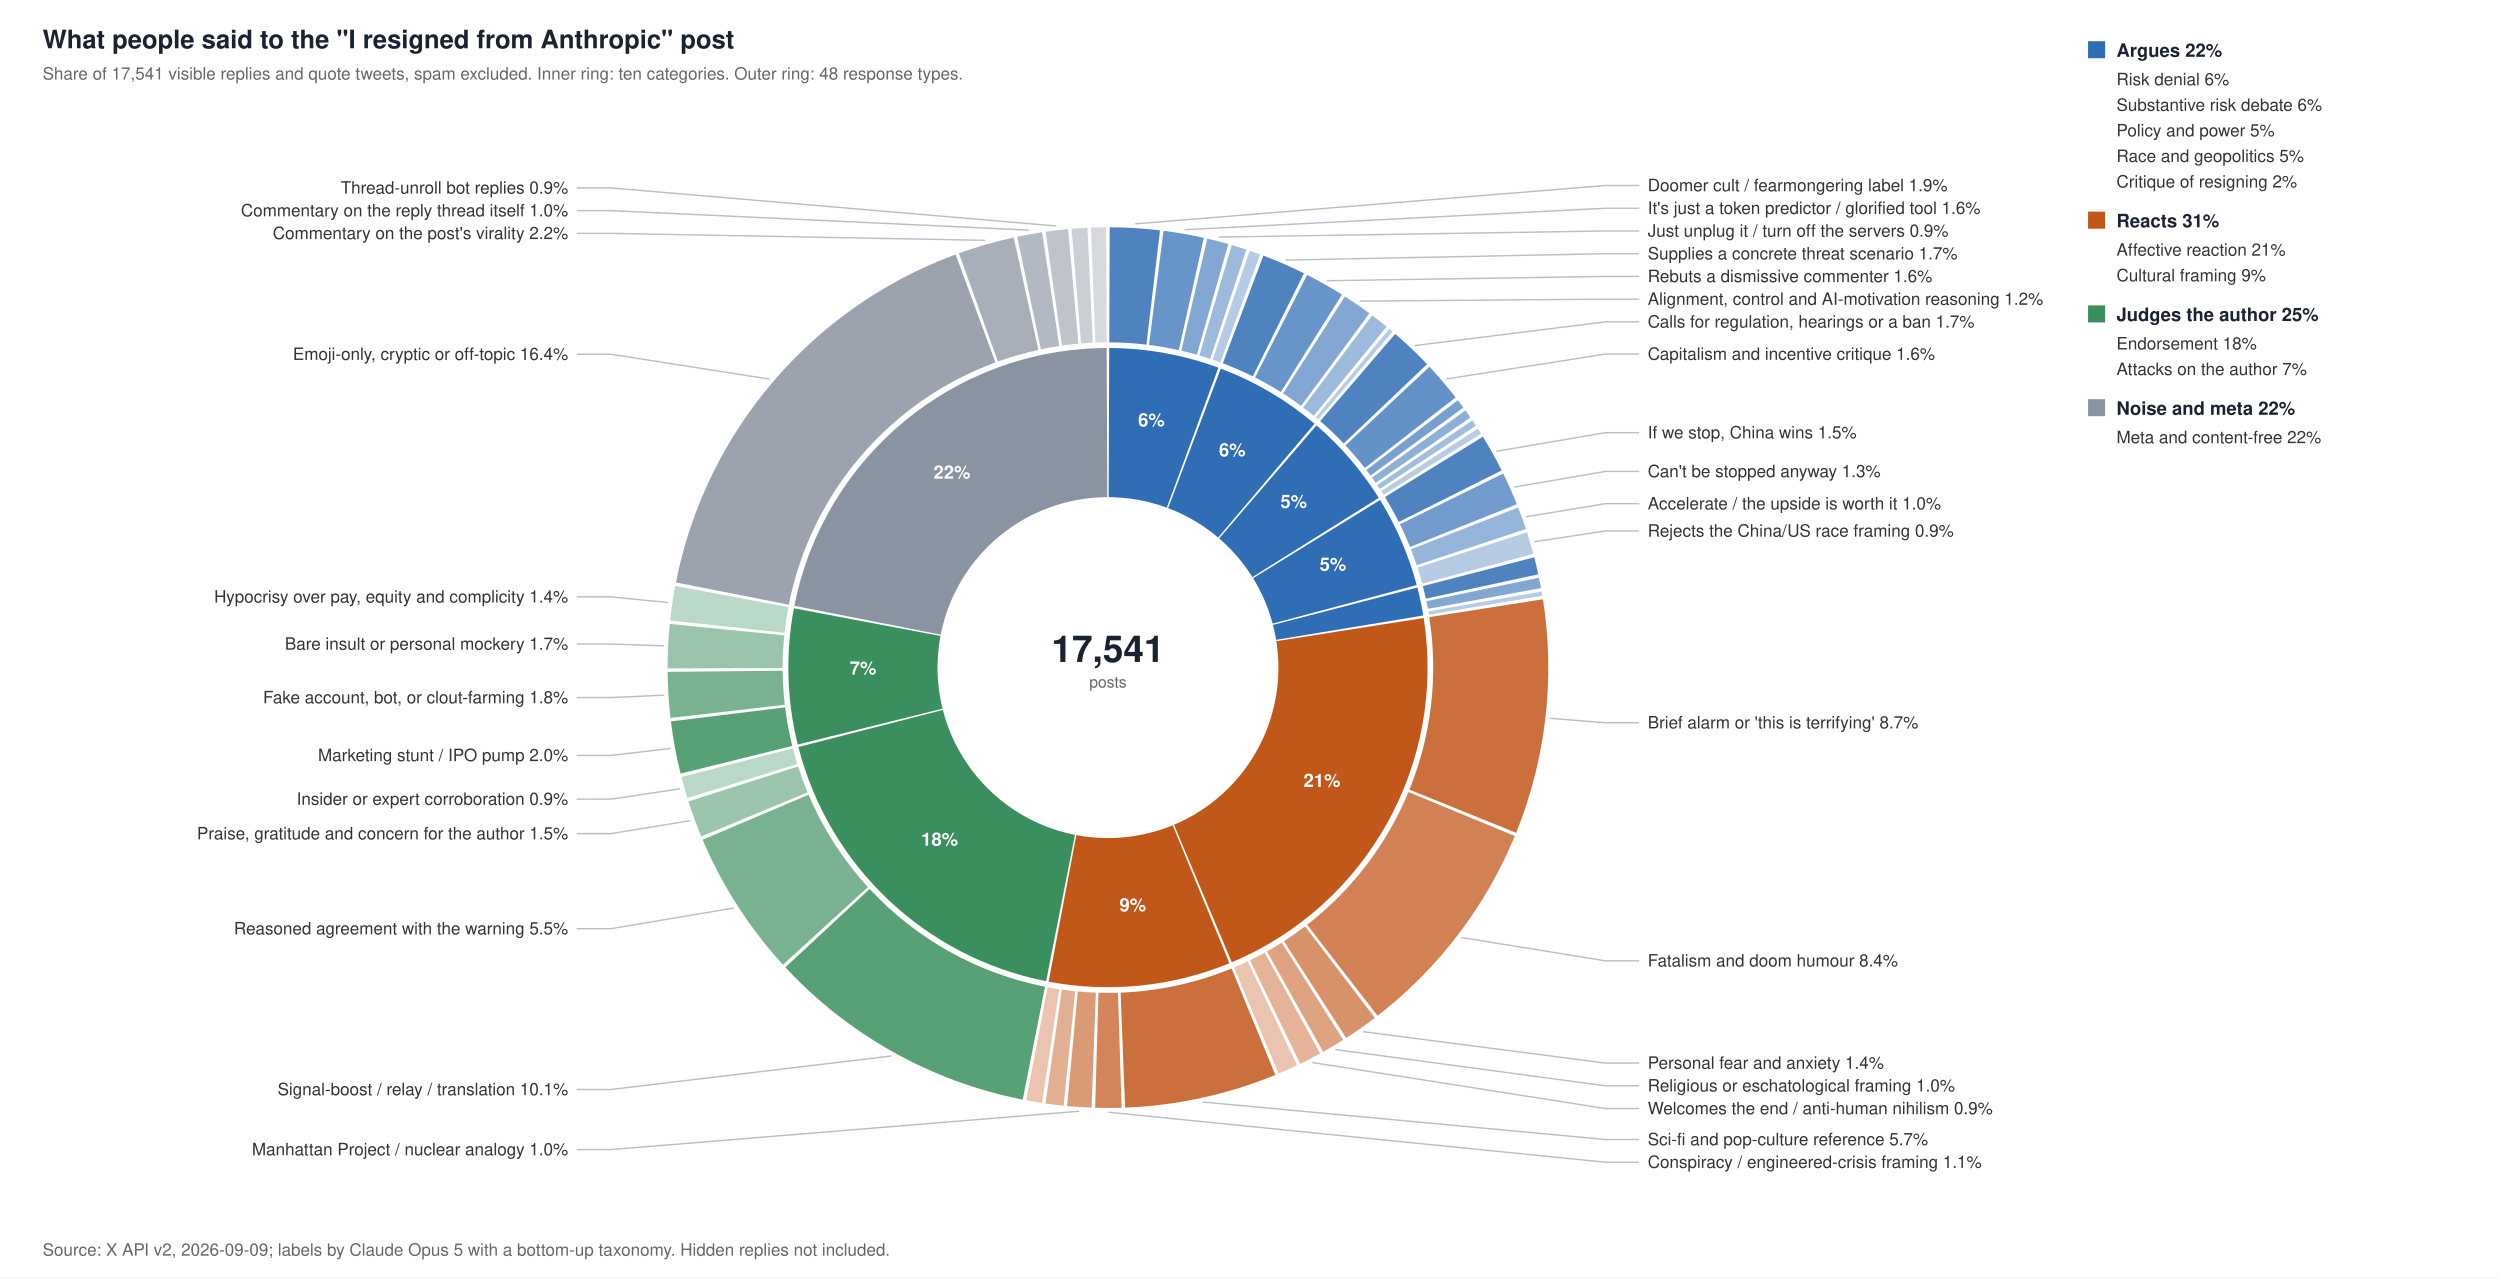
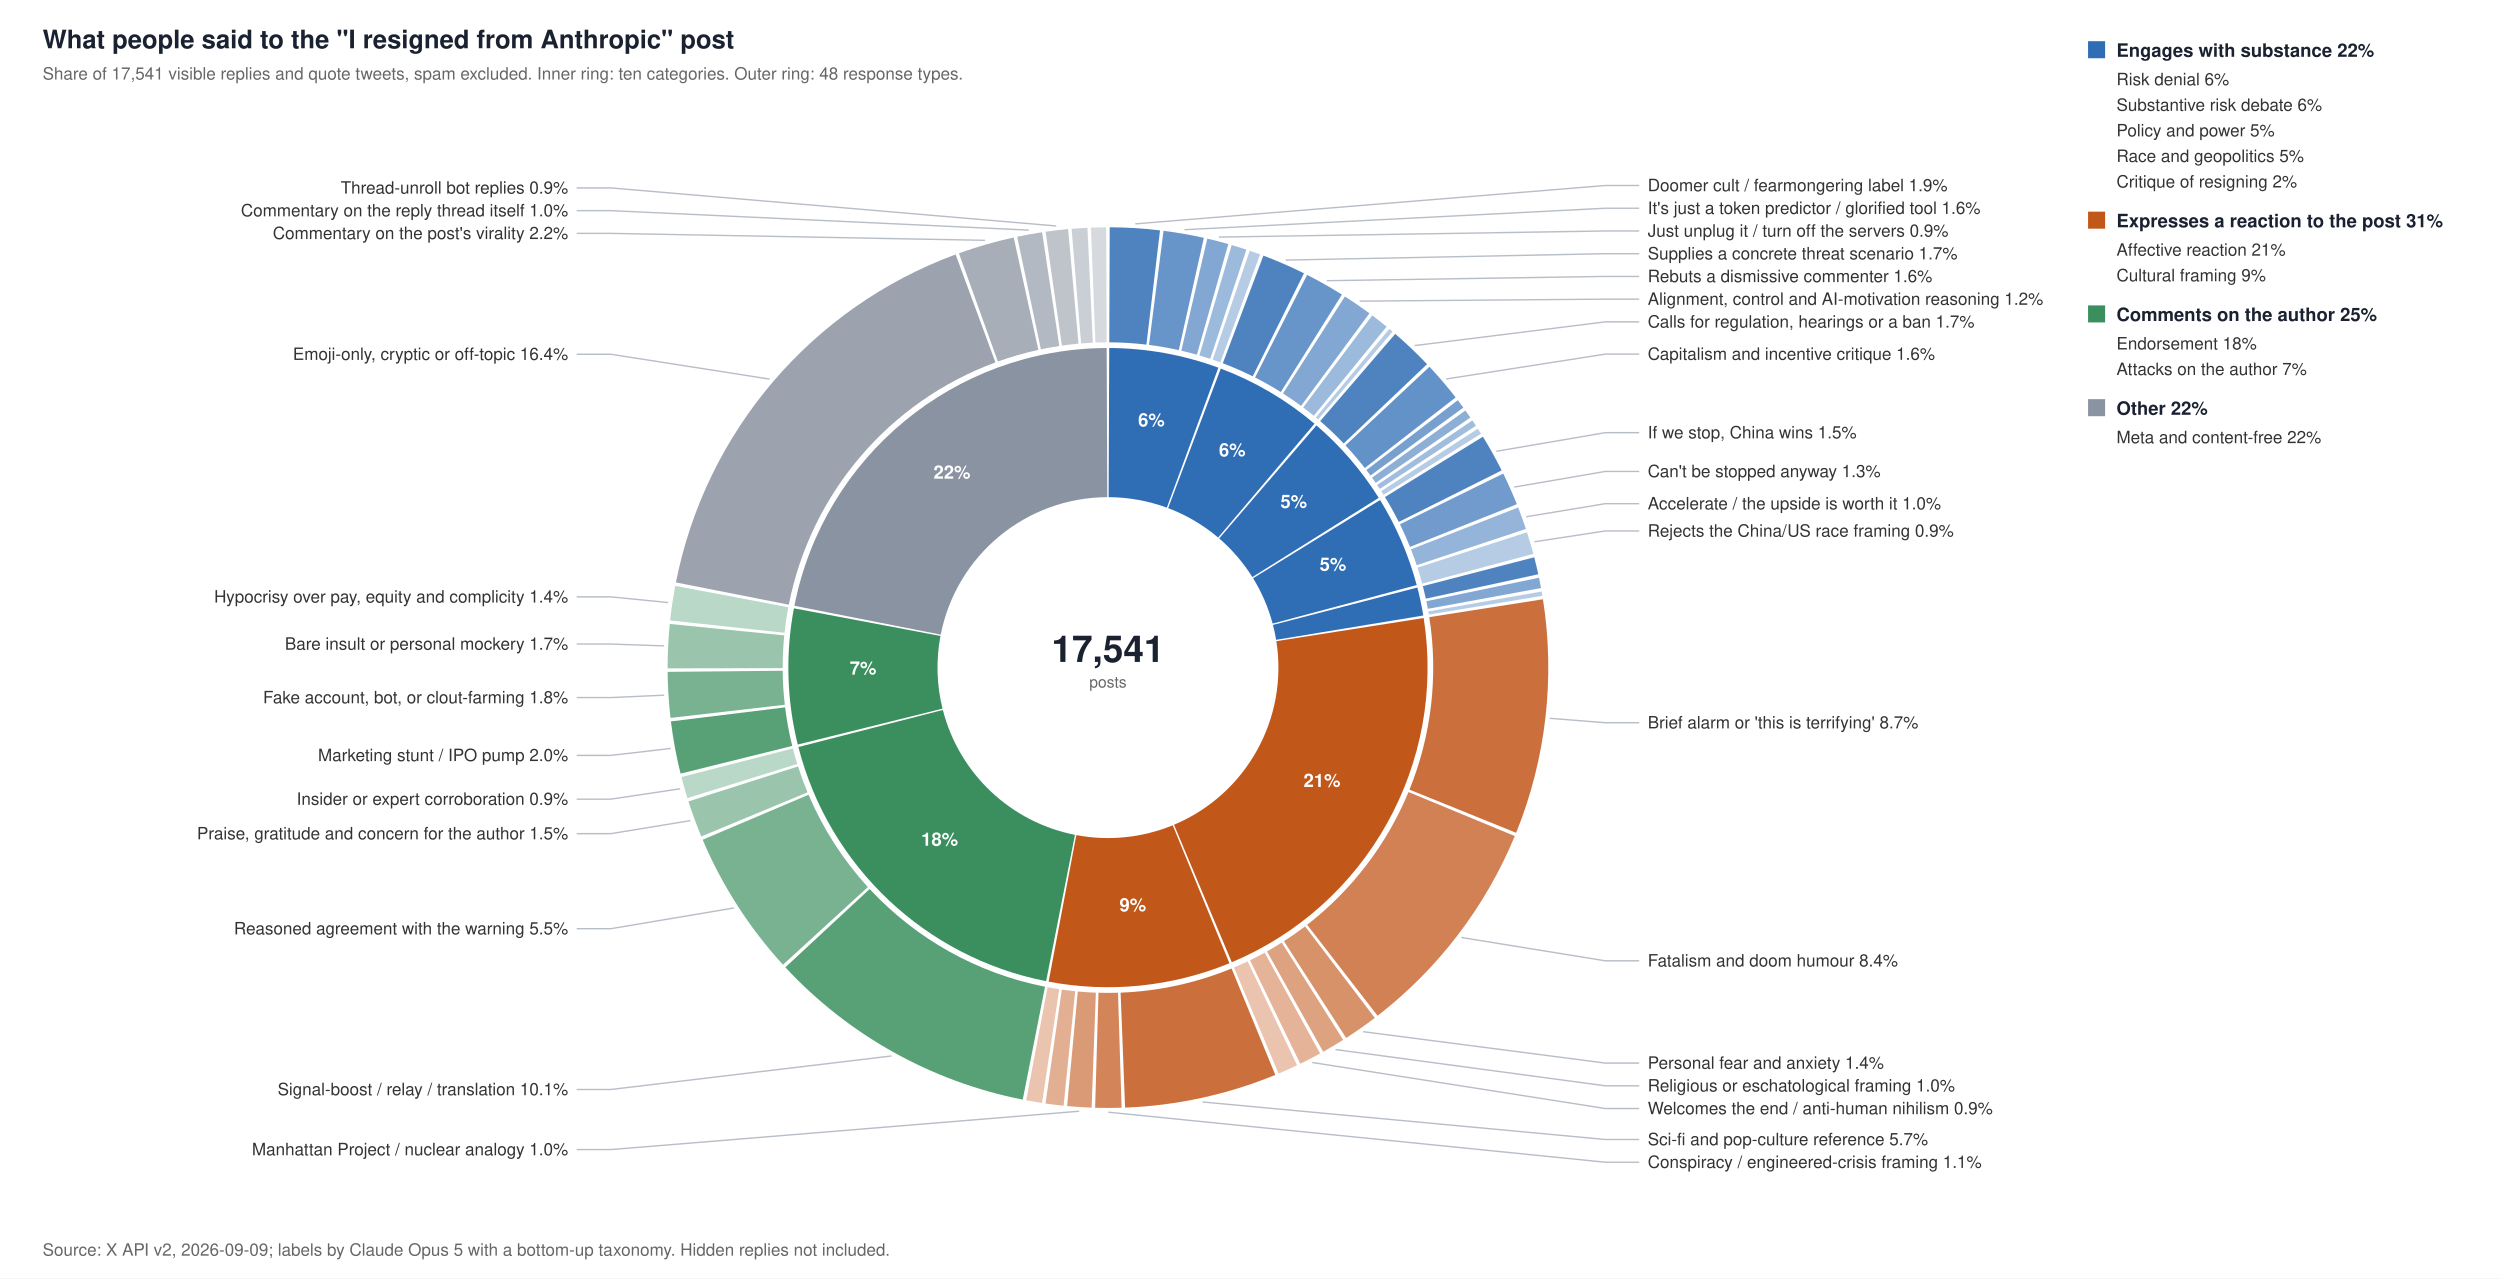
<svg xmlns="http://www.w3.org/2000/svg" viewBox="0 0 1760 900" width="1760" height="900" font-family="Helvetica, Arial, sans-serif">
  <style>
.in { font-size: 13px; fill: #fff; font-weight: 700; }
.out { font-size: 12px; fill: #333; }
.pct { fill: #777; }
.lg-head { font-size: 13px; font-weight: 700; fill: #1A2130; }
.lg { font-size: 12px; fill: #333; }
.title { font-size: 18px; font-weight: 700; fill: #1A2130; }
.sub { font-size: 12px; fill: #666; }
.center { font-size: 26px; font-weight: 700; fill: #1A2130; }
.center2 { font-size: 11px; fill: #666; }
</style>
  <rect width="1760" height="900" fill="#FFFFFF" />
  <text x="30" y="34" class="title">What people said to the "I resigned from Anthropic" post</text>
  <text x="30" y="56" class="sub">Share of 17,541 visible replies and quote tweets, spam excluded. Inner ring: ten categories. Outer ring: 48 response types.</text>
  <path d="M780.90,245.00 A225,225 0 0 1 857.74,258.86 L821.46,357.39 A120,120 0 0 0 780.48,350.00 Z" fill="#2F6DB5" />
  <path d="M781.24,160.00 A310,310 0 0 1 816.65,162.17 L807.07,242.61 A229,229 0 0 0 780.92,241.00 Z" fill="#4e83c0" />
  <path d="M819.11,162.48 A310,310 0 0 1 847.50,167.44 L829.87,246.50 A229,229 0 0 0 808.89,242.83 Z" fill="#6895c9" />
  <path d="M849.92,167.99 A310,310 0 0 1 864.73,171.80 L842.59,249.72 A229,229 0 0 0 831.65,246.90 Z" fill="#82a7d3" />
  <path d="M867.11,172.49 A310,310 0 0 1 877.46,175.72 L852.00,252.61 A229,229 0 0 0 844.35,250.23 Z" fill="#9cbadc" />
  <path d="M879.81,176.51 A310,310 0 0 1 887.10,179.09 L859.12,255.10 A229,229 0 0 0 853.73,253.19 Z" fill="#b6cce5" />
  <path d="M859.42,259.48 A225,225 0 0 1 925.42,298.31 L857.56,378.43 A120,120 0 0 0 822.36,357.72 Z" fill="#2F6DB5" />
  <path d="M889.43,179.96 A310,310 0 0 1 917.99,192.40 L881.93,264.94 A229,229 0 0 0 860.84,255.74 Z" fill="#4e83c0" />
  <path d="M920.20,193.52 A310,310 0 0 1 944.71,207.38 L901.67,276.00 A229,229 0 0 0 883.57,265.76 Z" fill="#6895c9" />
  <path d="M946.81,208.70 A310,310 0 0 1 964.07,220.56 L915.97,285.74 A229,229 0 0 0 903.22,276.98 Z" fill="#82a7d3" />
  <path d="M966.06,222.05 A310,310 0 0 1 976.17,229.96 L924.91,292.68 A229,229 0 0 0 917.44,286.83 Z" fill="#9cbadc" />
  <path d="M978.09,231.54 A310,310 0 0 1 980.35,233.44 L928.00,295.25 A229,229 0 0 0 926.33,293.85 Z" fill="#b6cce5" />
  <path d="M926.79,299.48 A225,225 0 0 1 970.63,350.48 L881.67,406.26 A120,120 0 0 0 858.29,379.05 Z" fill="#2F6DB5" />
  <path d="M982.24,235.06 A310,310 0 0 1 1004.65,256.38 L945.95,312.20 A229,229 0 0 0 929.40,296.44 Z" fill="#4e83c0" />
  <path d="M1006.35,258.18 A310,310 0 0 1 1024.77,279.77 L960.81,329.48 A229,229 0 0 0 947.21,313.53 Z" fill="#6392c8" />
  <path d="M1026.28,281.73 A310,310 0 0 1 1030.19,286.95 L964.81,334.78 A229,229 0 0 0 961.93,330.93 Z" fill="#78a0cf" />
  <path d="M1031.64,288.96 A310,310 0 0 1 1035.14,293.92 L968.47,339.93 A229,229 0 0 0 965.89,336.26 Z" fill="#8dafd6" />
  <path d="M1036.54,295.97 A310,310 0 0 1 1039.05,299.72 L971.36,344.21 A229,229 0 0 0 969.51,341.44 Z" fill="#a1bdde" />
  <path d="M1040.40,301.80 A310,310 0 0 1 1042.65,305.33 L974.02,348.36 A229,229 0 0 0 972.36,345.75 Z" fill="#b6cce5" />
  <path d="M971.58,352.01 A225,225 0 0 1 997.36,411.88 L895.93,439.00 A120,120 0 0 0 882.18,407.07 Z" fill="#2F6DB5" />
  <path d="M1043.96,307.43 A310,310 0 0 1 1057.17,331.16 L984.75,367.44 A229,229 0 0 0 974.99,349.91 Z" fill="#4e83c0" />
  <path d="M1058.27,333.38 A310,310 0 0 1 1067.86,354.96 L992.65,385.02 A229,229 0 0 0 985.56,369.08 Z" fill="#719bcc" />
  <path d="M1068.77,357.26 A310,310 0 0 1 1074.23,372.37 L997.35,397.88 A229,229 0 0 0 993.32,386.72 Z" fill="#94b4d9" />
  <path d="M1075.00,374.73 A310,310 0 0 1 1079.48,389.92 L1001.23,410.85 A229,229 0 0 0 997.92,399.62 Z" fill="#b6cce5" />
  <path d="M997.82,413.62 A225,225 0 0 1 1001.99,433.30 L898.39,450.43 A120,120 0 0 0 896.17,439.93 Z" fill="#2F6DB5" />
  <path d="M1080.11,392.32 A310,310 0 0 1 1082.95,404.28 L1003.79,421.45 A229,229 0 0 0 1001.69,412.62 Z" fill="#4e83c0" />
  <path d="M1083.47,406.70 A310,310 0 0 1 1084.89,413.97 L1005.23,428.61 A229,229 0 0 0 1004.18,423.24 Z" fill="#82a7d3" />
  <path d="M1085.33,416.41 A310,310 0 0 1 1085.85,419.43 L1005.93,432.65 A229,229 0 0 0 1005.55,430.41 Z" fill="#b6cce5" />
  <path d="M1002.27,435.08 A225,225 0 0 1 867.17,677.43 L826.49,580.63 A120,120 0 0 0 898.55,451.37 Z" fill="#C2571A" />
  <path d="M1086.24,421.88 A310,310 0 0 1 1067.36,586.30 L992.27,555.91 A229,229 0 0 0 1006.22,434.46 Z" fill="#cb703c" />
  <path d="M1066.42,588.59 A310,310 0 0 1 969.81,715.09 L920.22,651.05 A229,229 0 0 0 991.58,557.60 Z" fill="#d18153" />
  <path d="M967.85,716.60 A310,310 0 0 1 947.69,730.73 L903.88,662.60 A229,229 0 0 0 918.76,652.17 Z" fill="#d7926a" />
  <path d="M945.60,732.06 A310,310 0 0 1 931.52,740.45 L891.93,669.78 A229,229 0 0 0 902.33,663.59 Z" fill="#dda381" />
  <path d="M929.35,741.65 A310,310 0 0 1 915.38,748.88 L880.00,676.01 A229,229 0 0 0 890.33,670.67 Z" fill="#e4b398" />
  <path d="M913.14,749.95 A310,310 0 0 1 900.10,755.79 L868.72,681.12 A229,229 0 0 0 878.35,676.80 Z" fill="#eac4af" />
  <path d="M865.51,678.12 A225,225 0 0 1 738.23,691.09 L757.72,587.91 A120,120 0 0 0 825.60,581.00 Z" fill="#C2571A" />
  <path d="M897.81,756.74 A310,310 0 0 1 792.06,779.77 L788.91,698.83 A229,229 0 0 0 867.03,681.82 Z" fill="#cb703c" />
  <path d="M789.59,779.85 A310,310 0 0 1 770.97,779.87 L773.33,698.90 A229,229 0 0 0 787.08,698.89 Z" fill="#d38559" />
  <path d="M768.49,779.79 A310,310 0 0 1 751.24,778.66 L758.76,698.01 A229,229 0 0 0 771.50,698.84 Z" fill="#da9a76" />
  <path d="M748.78,778.42 A310,310 0 0 1 736.03,776.87 L747.52,696.68 A229,229 0 0 0 756.93,697.84 Z" fill="#e2af92" />
  <path d="M733.57,776.50 A310,310 0 0 1 722.45,774.61 L737.48,695.02 A229,229 0 0 0 745.71,696.42 Z" fill="#eac4af" />
  <path d="M736.46,690.75 A225,225 0 0 1 562.05,525.90 L663.76,499.81 A120,120 0 0 0 756.78,587.73 Z" fill="#3B8F5E" />
  <path d="M720.01,774.14 A310,310 0 0 1 552.88,680.99 L612.23,625.86 A229,229 0 0 0 735.69,694.67 Z" fill="#58a076" />
  <path d="M551.20,679.17 A310,310 0 0 1 494.65,591.15 L569.21,559.50 A229,229 0 0 0 610.98,624.51 Z" fill="#79b291" />
  <path d="M493.69,588.86 A310,310 0 0 1 484.66,564.20 L561.83,539.58 A229,229 0 0 0 568.50,557.81 Z" fill="#9ac5ac" />
  <path d="M483.91,561.83 A310,310 0 0 1 479.72,547.02 L558.18,526.89 A229,229 0 0 0 561.28,537.84 Z" fill="#bad8c7" />
  <path d="M561.61,524.15 A225,225 0 0 1 558.91,428.25 L662.08,447.73 A120,120 0 0 0 663.53,498.88 Z" fill="#3B8F5E" />
  <path d="M479.11,544.61 A310,310 0 0 1 472.32,507.87 L552.72,497.98 A229,229 0 0 0 557.73,525.12 Z" fill="#58a076" />
  <path d="M472.03,505.41 A310,310 0 0 1 470.01,472.99 L551.01,472.21 A229,229 0 0 0 552.50,496.16 Z" fill="#79b291" />
  <path d="M470.00,470.51 A310,310 0 0 1 471.53,439.28 L552.13,447.31 A229,229 0 0 0 551.00,470.38 Z" fill="#9ac5ac" />
  <path d="M471.78,436.82 A310,310 0 0 1 475.38,412.47 L554.98,427.50 A229,229 0 0 0 552.32,445.49 Z" fill="#bad8c7" />
  <path d="M559.25,426.48 A225,225 0 0 1 779.10,245.00 L779.52,350.00 A120,120 0 0 0 662.27,446.79 Z" fill="#8A93A1" />
  <path d="M475.85,410.04 A310,310 0 0 1 672.76,179.14 L700.78,255.14 A229,229 0 0 0 555.32,425.71 Z" fill="#9ca3af" />
  <path d="M675.09,178.29 A310,310 0 0 1 713.65,167.18 L730.99,246.31 A229,229 0 0 0 702.50,254.51 Z" fill="#a7aeb8" />
  <path d="M716.08,166.66 A310,310 0 0 1 733.63,163.49 L745.75,243.58 A229,229 0 0 0 732.78,245.92 Z" fill="#b3b9c2" />
  <path d="M736.08,163.13 A310,310 0 0 1 751.93,161.27 L759.26,241.94 A229,229 0 0 0 747.56,243.31 Z" fill="#bfc4cb" />
  <path d="M754.40,161.06 A310,310 0 0 1 765.55,160.34 L769.33,241.25 A229,229 0 0 0 761.09,241.78 Z" fill="#caced5" />
  <path d="M768.03,160.23 A310,310 0 0 1 778.76,160.00 L779.08,241.00 A229,229 0 0 0 771.16,241.17 Z" fill="#d6d9de" />
  <text x="810.6" y="300.2" text-anchor="middle" class="in">6%</text>
  <text x="867.5" y="321.3" text-anchor="middle" class="in">6%</text>
  <text x="910.8" y="357.6" text-anchor="middle" class="in">5%</text>
  <text x="938.4" y="401.8" text-anchor="middle" class="in">5%</text>
  <text x="930.7" y="554.0" text-anchor="middle" class="in">21%</text>
  <text x="797.5" y="641.6" text-anchor="middle" class="in">9%</text>
  <text x="661.5" y="595.4" text-anchor="middle" class="in">18%</text>
  <text x="607.6" y="474.9" text-anchor="middle" class="in">7%</text>
  <text x="670.2" y="337.0" text-anchor="middle" class="in">22%</text>
  <polyline points="799.2,157.6 1130.0,130.6 1154.0,130.6" fill="none" stroke="#B8BEC7" stroke-width="1" />
  <text x="1160.0" y="134.6" text-anchor="start" class="out">Doomer cult / fearmongering label  1.9%</text>
  <polyline points="833.9,161.7 1130.0,146.6 1154.0,146.6" fill="none" stroke="#B8BEC7" stroke-width="1" />
  <text x="1160.0" y="150.6" text-anchor="start" class="out">It's just a token predictor / glorified tool  1.6%</text>
  <polyline points="858.1,166.9 1130.0,162.6 1154.0,162.6" fill="none" stroke="#B8BEC7" stroke-width="1" />
  <text x="1160.0" y="166.6" text-anchor="start" class="out">Just unplug it / turn off the servers  0.9%</text>
  <polyline points="905.1,183.1 1130.0,178.6 1154.0,178.6" fill="none" stroke="#B8BEC7" stroke-width="1" />
  <text x="1160.0" y="182.6" text-anchor="start" class="out">Supplies a concrete threat scenario  1.7%</text>
  <polyline points="934.1,197.6 1130.0,194.6 1154.0,194.6" fill="none" stroke="#B8BEC7" stroke-width="1" />
  <text x="1160.0" y="198.6" text-anchor="start" class="out">Rebuts a dismissive commenter  1.6%</text>
  <polyline points="957.2,212.0 1130.0,210.6 1154.0,210.6" fill="none" stroke="#B8BEC7" stroke-width="1" />
  <text x="1160.0" y="214.6" text-anchor="start" class="out">Alignment, control and AI-motivation reasoning  1.2%</text>
  <polyline points="995.8,243.3 1130.0,226.6 1154.0,226.6" fill="none" stroke="#B8BEC7" stroke-width="1" />
  <text x="1160.0" y="230.6" text-anchor="start" class="out">Calls for regulation, hearings or a ban  1.7%</text>
  <polyline points="1018.1,266.8 1130.0,249.3 1154.0,249.3" fill="none" stroke="#B8BEC7" stroke-width="1" />
  <text x="1160.0" y="253.3" text-anchor="start" class="out">Capitalism and incentive critique  1.6%</text>
  <polyline points="1053.4,317.7 1130.0,304.6 1154.0,304.6" fill="none" stroke="#B8BEC7" stroke-width="1" />
  <text x="1160.0" y="308.6" text-anchor="start" class="out">If we stop, China wins  1.5%</text>
  <polyline points="1066.0,342.9 1130.0,331.9 1154.0,331.9" fill="none" stroke="#B8BEC7" stroke-width="1" />
  <text x="1160.0" y="335.9" text-anchor="start" class="out">Can't be stopped anyway  1.3%</text>
  <polyline points="1074.4,363.8 1130.0,354.6 1154.0,354.6" fill="none" stroke="#B8BEC7" stroke-width="1" />
  <text x="1160.0" y="358.6" text-anchor="start" class="out">Accelerate / the upside is worth it  1.0%</text>
  <polyline points="1080.2,381.4 1130.0,373.8 1154.0,373.8" fill="none" stroke="#B8BEC7" stroke-width="1" />
  <text x="1160.0" y="377.8" text-anchor="start" class="out">Rejects the China/US race framing  0.9%</text>
  <polyline points="1091.0,505.7 1130.0,508.8 1154.0,508.8" fill="none" stroke="#B8BEC7" stroke-width="1" />
  <text x="1160.0" y="512.8" text-anchor="start" class="out">Brief alarm or 'this is terrifying'  8.7%</text>
  <polyline points="1028.8,660.0 1130.0,676.4 1154.0,676.4" fill="none" stroke="#B8BEC7" stroke-width="1" />
  <text x="1160.0" y="680.4" text-anchor="start" class="out">Fatalism and doom humour  8.4%</text>
  <polyline points="959.6,726.3 1130.0,748.4 1154.0,748.4" fill="none" stroke="#B8BEC7" stroke-width="1" />
  <text x="1160.0" y="752.4" text-anchor="start" class="out">Personal fear and anxiety  1.4%</text>
  <polyline points="940.2,738.9 1130.0,764.4 1154.0,764.4" fill="none" stroke="#B8BEC7" stroke-width="1" />
  <text x="1160.0" y="768.4" text-anchor="start" class="out">Religious or eschatological framing  1.0%</text>
  <polyline points="923.8,748.0 1130.0,780.4 1154.0,780.4" fill="none" stroke="#B8BEC7" stroke-width="1" />
  <text x="1160.0" y="784.4" text-anchor="start" class="out">Welcomes the end / anti-human nihilism  0.9%</text>
  <polyline points="846.6,775.8 1130.0,802.2 1154.0,802.2" fill="none" stroke="#B8BEC7" stroke-width="1" />
  <text x="1160.0" y="806.2" text-anchor="start" class="out">Sci-fi and pop-culture reference  5.7%</text>
  <polyline points="780.3,783.0 1130.0,818.2 1154.0,818.2" fill="none" stroke="#B8BEC7" stroke-width="1" />
  <text x="1160.0" y="822.2" text-anchor="start" class="out">Conspiracy / engineered-crisis framing  1.1%</text>
  <polyline points="743.6,159.1 430.0,132.3 406.0,132.3" fill="none" stroke="#B8BEC7" stroke-width="1" />
  <text x="400.0" y="136.3" text-anchor="end" class="out">Thread-unroll bot replies  0.9%</text>
  <polyline points="724.3,162.0 430.0,148.3 406.0,148.3" fill="none" stroke="#B8BEC7" stroke-width="1" />
  <text x="400.0" y="152.3" text-anchor="end" class="out">Commentary on the reply thread itself  1.0%</text>
  <polyline points="693.4,169.2 430.0,164.3 406.0,164.3" fill="none" stroke="#B8BEC7" stroke-width="1" />
  <text x="400.0" y="168.3" text-anchor="end" class="out">Commentary on the post's virality  2.2%</text>
  <polyline points="541.8,266.9 430.0,249.4 406.0,249.4" fill="none" stroke="#B8BEC7" stroke-width="1" />
  <text x="400.0" y="253.4" text-anchor="end" class="out">Emoji-only, cryptic or off-topic  16.4%</text>
  <polyline points="470.4,424.2 430.0,420.2 406.0,420.2" fill="none" stroke="#B8BEC7" stroke-width="1" />
  <text x="400.0" y="424.2" text-anchor="end" class="out">Hypocrisy over pay, equity and complicity  1.4%</text>
  <polyline points="467.4,454.7 430.0,453.4 406.0,453.4" fill="none" stroke="#B8BEC7" stroke-width="1" />
  <text x="400.0" y="457.4" text-anchor="end" class="out">Bare insult or personal mockery  1.7%</text>
  <polyline points="467.6,489.4 430.0,491.1 406.0,491.1" fill="none" stroke="#B8BEC7" stroke-width="1" />
  <text x="400.0" y="495.1" text-anchor="end" class="out">Fake account, bot, or clout-farming  1.8%</text>
  <polyline points="472.2,526.9 430.0,531.8 406.0,531.8" fill="none" stroke="#B8BEC7" stroke-width="1" />
  <text x="400.0" y="535.8" text-anchor="end" class="out">Marketing stunt / IPO pump  2.0%</text>
  <polyline points="478.8,555.3 430.0,562.6 406.0,562.6" fill="none" stroke="#B8BEC7" stroke-width="1" />
  <text x="400.0" y="566.6" text-anchor="end" class="out">Insider or expert corroboration  0.9%</text>
  <polyline points="486.1,577.7 430.0,586.9 406.0,586.9" fill="none" stroke="#B8BEC7" stroke-width="1" />
  <text x="400.0" y="590.9" text-anchor="end" class="out">Praise, gratitude and concern for the author  1.5%</text>
  <polyline points="516.7,639.2 430.0,653.8 406.0,653.8" fill="none" stroke="#B8BEC7" stroke-width="1" />
  <text x="400.0" y="657.8" text-anchor="end" class="out">Reasoned agreement with the warning  5.5%</text>
  <polyline points="627.6,743.4 430.0,767.0 406.0,767.0" fill="none" stroke="#B8BEC7" stroke-width="1" />
  <text x="400.0" y="771.0" text-anchor="end" class="out">Signal-boost / relay / translation  10.1%</text>
  <polyline points="759.7,782.3 430.0,809.3 406.0,809.3" fill="none" stroke="#B8BEC7" stroke-width="1" />
  <text x="400.0" y="813.3" text-anchor="end" class="out">Manhattan Project / nuclear analogy  1.0%</text>
  <text x="780" y="466" text-anchor="middle" class="center">17,541</text>
  <text x="780" y="484" text-anchor="middle" class="center2">posts</text>
  <rect x="1470" y="29" width="12" height="12" fill="#2F6DB5" />
-   <text x="1490" y="40" class="lg-head">Argues  22%</text>
+   <text x="1490" y="40" class="lg-head">Engages with substance  22%</text>
  <text x="1490" y="60" class="lg">Risk denial  6%</text>
  <text x="1490" y="78" class="lg">Substantive risk debate  6%</text>
  <text x="1490" y="96" class="lg">Policy and power  5%</text>
  <text x="1490" y="114" class="lg">Race and geopolitics  5%</text>
  <text x="1490" y="132" class="lg">Critique of resigning  2%</text>
  <rect x="1470" y="149" width="12" height="12" fill="#C2571A" />
-   <text x="1490" y="160" class="lg-head">Reacts  31%</text>
+   <text x="1490" y="160" class="lg-head">Expresses a reaction to the post  31%</text>
  <text x="1490" y="180" class="lg">Affective reaction  21%</text>
  <text x="1490" y="198" class="lg">Cultural framing  9%</text>
  <rect x="1470" y="215" width="12" height="12" fill="#3B8F5E" />
-   <text x="1490" y="226" class="lg-head">Judges the author  25%</text>
+   <text x="1490" y="226" class="lg-head">Comments on the author  25%</text>
  <text x="1490" y="246" class="lg">Endorsement  18%</text>
  <text x="1490" y="264" class="lg">Attacks on the author  7%</text>
  <rect x="1470" y="281" width="12" height="12" fill="#8A93A1" />
-   <text x="1490" y="292" class="lg-head">Noise and meta  22%</text>
+   <text x="1490" y="292" class="lg-head">Other  22%</text>
  <text x="1490" y="312" class="lg">Meta and content-free  22%</text>
  <text x="30" y="884" class="sub">Source: X API v2, 2026-09-09; labels by Claude Opus 5 with a bottom-up taxonomy. Hidden replies not included.</text>
</svg>
